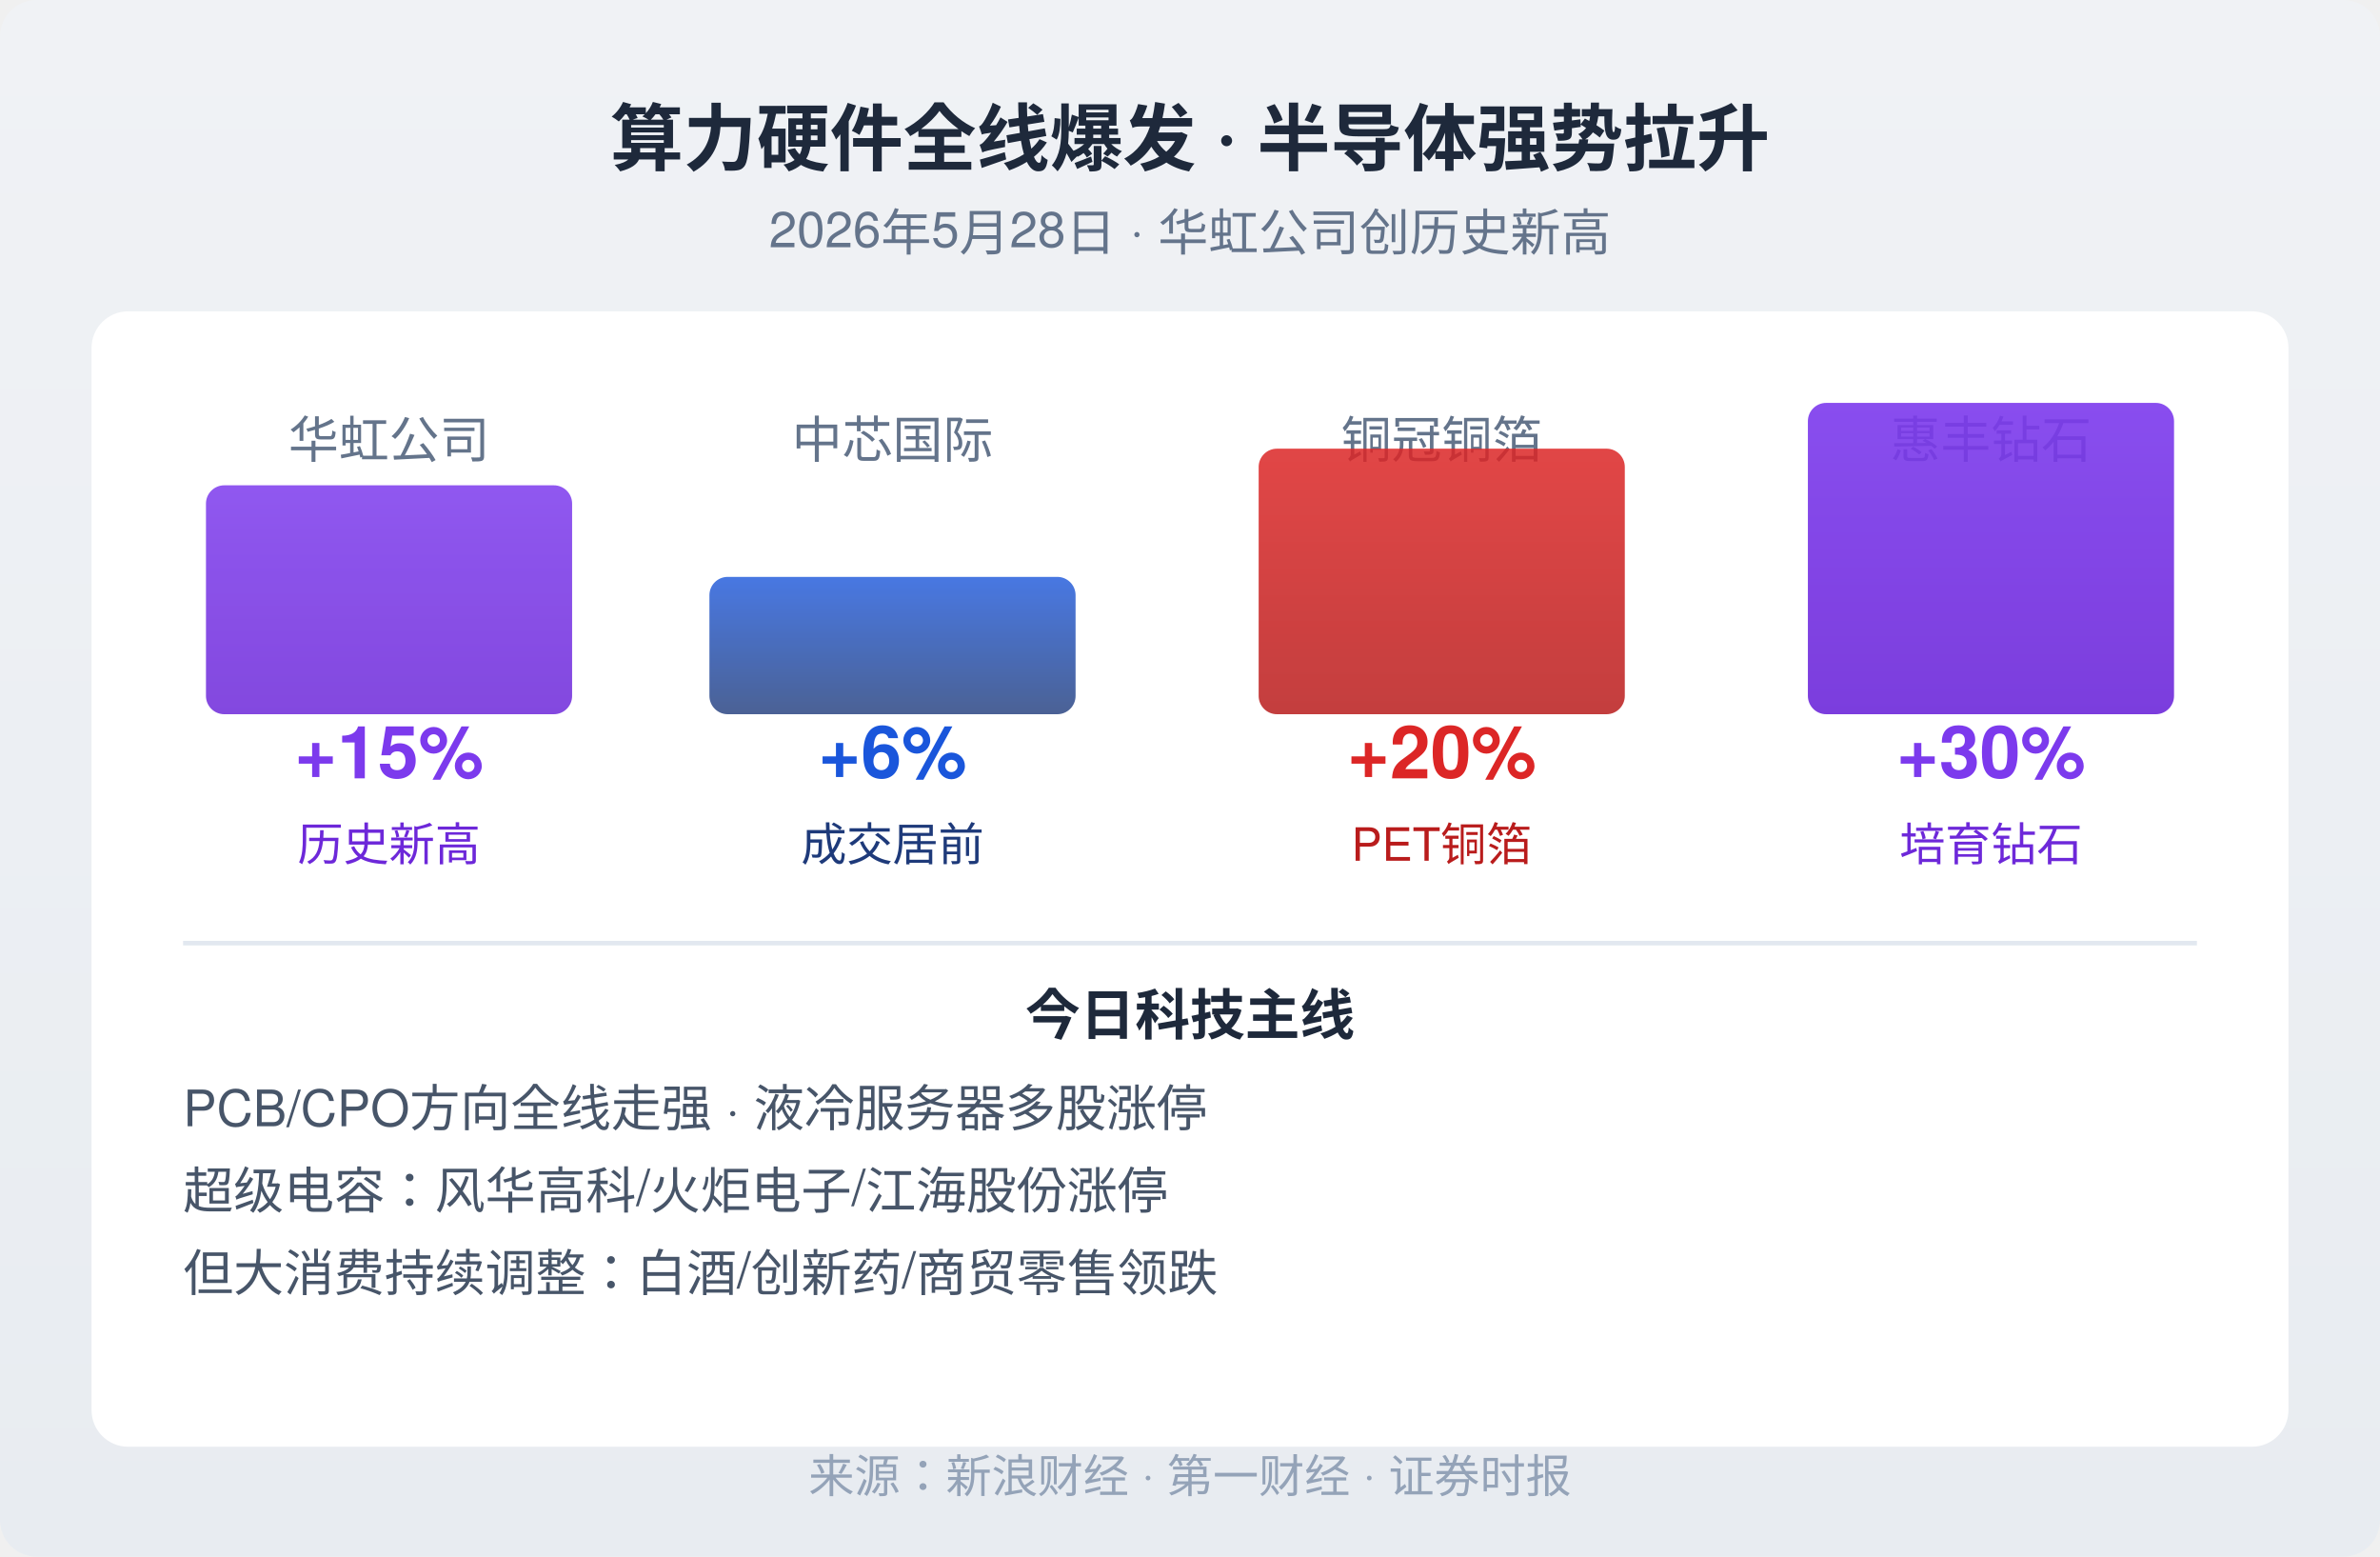
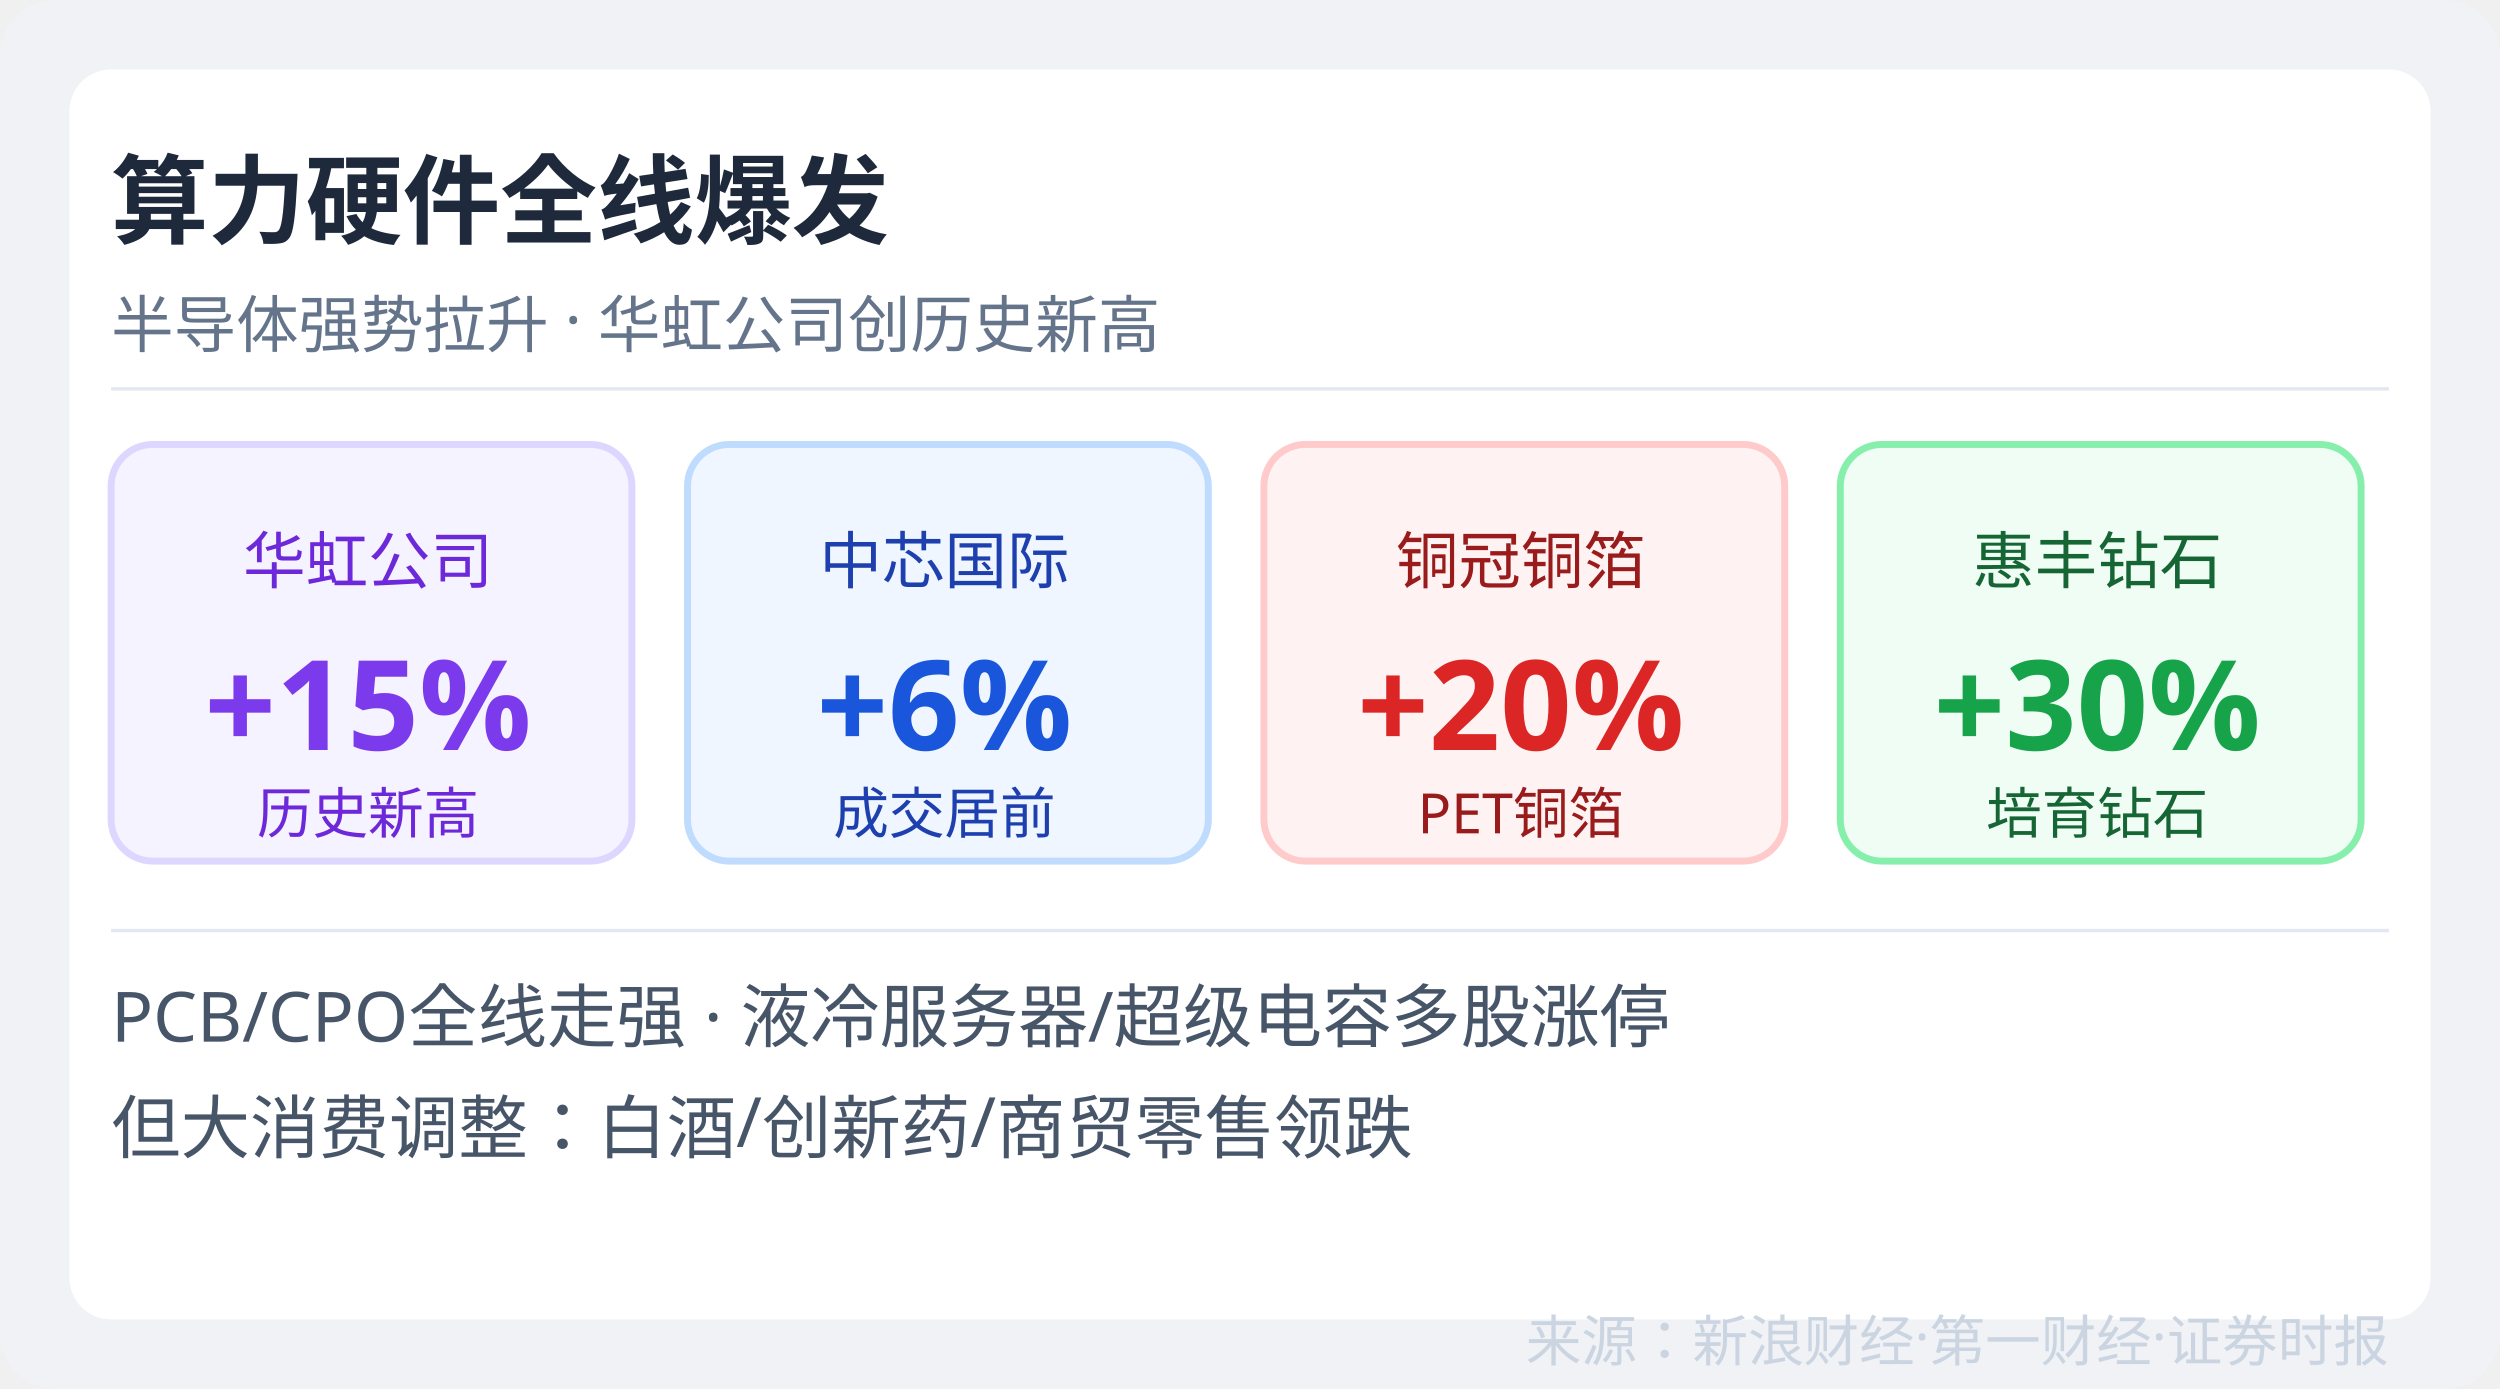
- <svg xmlns="http://www.w3.org/2000/svg" viewBox="0 0 520 340" font-family="'PingFang SC','Microsoft YaHei','Helvetica Neue',sans-serif">
-   <defs>
-     <linearGradient id="bg" x1="0" y1="0" x2="0" y2="1">
-       <stop offset="0%" stop-color="#F0F2F5" />
-       <stop offset="100%" stop-color="#E8ECF1" />
-     </linearGradient>
-     <linearGradient id="bPurple2" x1="0" y1="0" x2="0" y2="1">
-       <stop offset="0%" stop-color="#7C3AED" />
-       <stop offset="100%" stop-color="#6D28D9" />
-     </linearGradient>
-     <linearGradient id="bBlue" x1="0" y1="0" x2="0" y2="1">
-       <stop offset="0%" stop-color="#1A56DB" />
-       <stop offset="100%" stop-color="#1E3A7A" />
-     </linearGradient>
-     <linearGradient id="bRed2" x1="0" y1="0" x2="0" y2="1">
-       <stop offset="0%" stop-color="#DC2626" />
-       <stop offset="100%" stop-color="#B91C1C" />
-     </linearGradient>
-   </defs>
-   <rect width="520" height="340" fill="url(#bg)" rx="8" />
-   <text x="260" y="36" text-anchor="middle" font-size="16" font-weight="700" fill="#1E293B">算力硬件全线爆发 · 半导体强势拉升</text>
-   <text x="260" y="54" text-anchor="middle" font-size="11" fill="#64748B">2026年5月28日 · 华虹公司创历史新高</text>
-   <rect x="20" y="68" width="480" height="248" rx="8" fill="#FFFFFF" />
-   <text x="85" y="100" text-anchor="middle" font-size="11" fill="#64748B">华虹公司</text>
-   <rect x="45" y="106" width="80" height="50" rx="4" fill="url(#bPurple2)" opacity="0.85" />
-   <text x="85" y="170" text-anchor="middle" font-size="16" font-weight="700" fill="#7C3AED">+15%</text>
-   <text x="85" y="188" text-anchor="middle" font-size="10" fill="#6D28D9">历史新高</text>
-   <text x="195" y="100" text-anchor="middle" font-size="11" fill="#64748B">中芯国际</text>
-   <rect x="155" y="126" width="80" height="30" rx="4" fill="url(#bBlue)" opacity="0.8" />
-   <text x="195" y="170" text-anchor="middle" font-size="16" font-weight="700" fill="#1A56DB">+6%</text>
-   <text x="195" y="188" text-anchor="middle" font-size="10" fill="#1E3A7A">成交居前</text>
-   <text x="315" y="100" text-anchor="middle" font-size="11" fill="#64748B">铜冠铜箔</text>
-   <rect x="275" y="98" width="80" height="58" rx="4" fill="url(#bRed2)" opacity="0.85" />
-   <text x="315" y="170" text-anchor="middle" font-size="16" font-weight="700" fill="#DC2626">+20%</text>
-   <text x="315" y="188" text-anchor="middle" font-size="10" fill="#B91C1C">PET铜箔</text>
-   <text x="435" y="100" text-anchor="middle" font-size="11" fill="#64748B">惠丰钻石</text>
-   <rect x="395" y="88" width="80" height="68" rx="4" fill="url(#bPurple2)" opacity="0.9" />
-   <text x="435" y="170" text-anchor="middle" font-size="16" font-weight="700" fill="#7C3AED">+30%</text>
-   <text x="435" y="188" text-anchor="middle" font-size="10" fill="#6D28D9">培育钻石</text>
-   <line x1="40" y1="206" x2="480" y2="206" stroke="#E2E8F0" stroke-width="1" />
-   <text x="260" y="226" text-anchor="middle" font-size="12" font-weight="600" fill="#1E293B">今日科技主线</text>
-   <text x="40" y="246" font-size="11" fill="#475569">PCB/CPO方向全线走强 · 液冷服务器多股涨停</text>
-   <text x="40" y="264" font-size="11" fill="#475569">超级电容：风华高科/火炬电子/江海股份涨停</text>
-   <text x="40" y="282" font-size="11" fill="#475569">但大消费持续调整：白酒/创新药/商贸零售领跌</text>
-   <text x="260" y="326" text-anchor="middle" font-size="10" fill="#94A3B8">来源：新浪财经 · 第一财经 · 证券时报</text>
+ <svg xmlns="http://www.w3.org/2000/svg" viewBox="0 0 360 200" font-family="'PingFang SC','Microsoft YaHei',sans-serif">
+   <rect width="360" height="200" fill="#F0F2F5" rx="8" />
+   <rect x="10" y="10" width="340" height="180" rx="6" fill="#fff" />
+   <text x="16" y="34" font-size="14" font-weight="700" fill="#1E293B">算力硬件全线爆发</text>
+   <text x="16" y="50" font-size="9" fill="#64748B">半导体强势拉升 · 华虹公司创历史新高</text>
+   <line x1="16" y1="56" x2="344" y2="56" stroke="#E2E8F0" stroke-width="0.5" />
+   <rect x="16" y="64" width="75" height="60" rx="6" fill="#F5F3FF" stroke="#DDD6FE" stroke-width="1" />
+   <text x="53" y="84" text-anchor="middle" font-size="9" fill="#6D28D9">华虹公司</text>
+   <text x="53" y="108" text-anchor="middle" font-size="18" font-weight="700" fill="#7C3AED">+15%</text>
+   <text x="53" y="120" text-anchor="middle" font-size="8" fill="#6D28D9">历史新高</text>
+   <rect x="99" y="64" width="75" height="60" rx="6" fill="#EFF6FF" stroke="#BFDBFE" stroke-width="1" />
+   <text x="136" y="84" text-anchor="middle" font-size="9" fill="#1E40AF">中芯国际</text>
+   <text x="136" y="108" text-anchor="middle" font-size="18" font-weight="700" fill="#1A56DB">+6%</text>
+   <text x="136" y="120" text-anchor="middle" font-size="8" fill="#1E40AF">成交居前</text>
+   <rect x="182" y="64" width="75" height="60" rx="6" fill="#FEF2F2" stroke="#FECACA" stroke-width="1" />
+   <text x="219" y="84" text-anchor="middle" font-size="9" fill="#991B1B">铜冠铜箔</text>
+   <text x="219" y="108" text-anchor="middle" font-size="18" font-weight="700" fill="#DC2626">+20%</text>
+   <text x="219" y="120" text-anchor="middle" font-size="8" fill="#991B1B">PET铜箔</text>
+   <rect x="265" y="64" width="75" height="60" rx="6" fill="#F0FDF4" stroke="#86EFAC" stroke-width="1" />
+   <text x="302" y="84" text-anchor="middle" font-size="9" fill="#166534">惠丰钻石</text>
+   <text x="302" y="108" text-anchor="middle" font-size="18" font-weight="700" fill="#16A34A">+30%</text>
+   <text x="302" y="120" text-anchor="middle" font-size="8" fill="#166534">培育钻石</text>
+   <line x1="16" y1="134" x2="344" y2="134" stroke="#E2E8F0" stroke-width="0.5" />
+   <text x="16" y="150" font-size="10" fill="#475569">PCB/CPO全线走强 · 液冷服务器/超级电容多股涨停</text>
+   <text x="16" y="166" font-size="10" fill="#475569">但大消费调整：白酒/创新药/商贸零售领跌</text>
+   <text x="344" y="196" text-anchor="end" font-size="8" fill="#CBD5E1">来源：新浪财经·第一财经·证券时报</text>
</svg>
